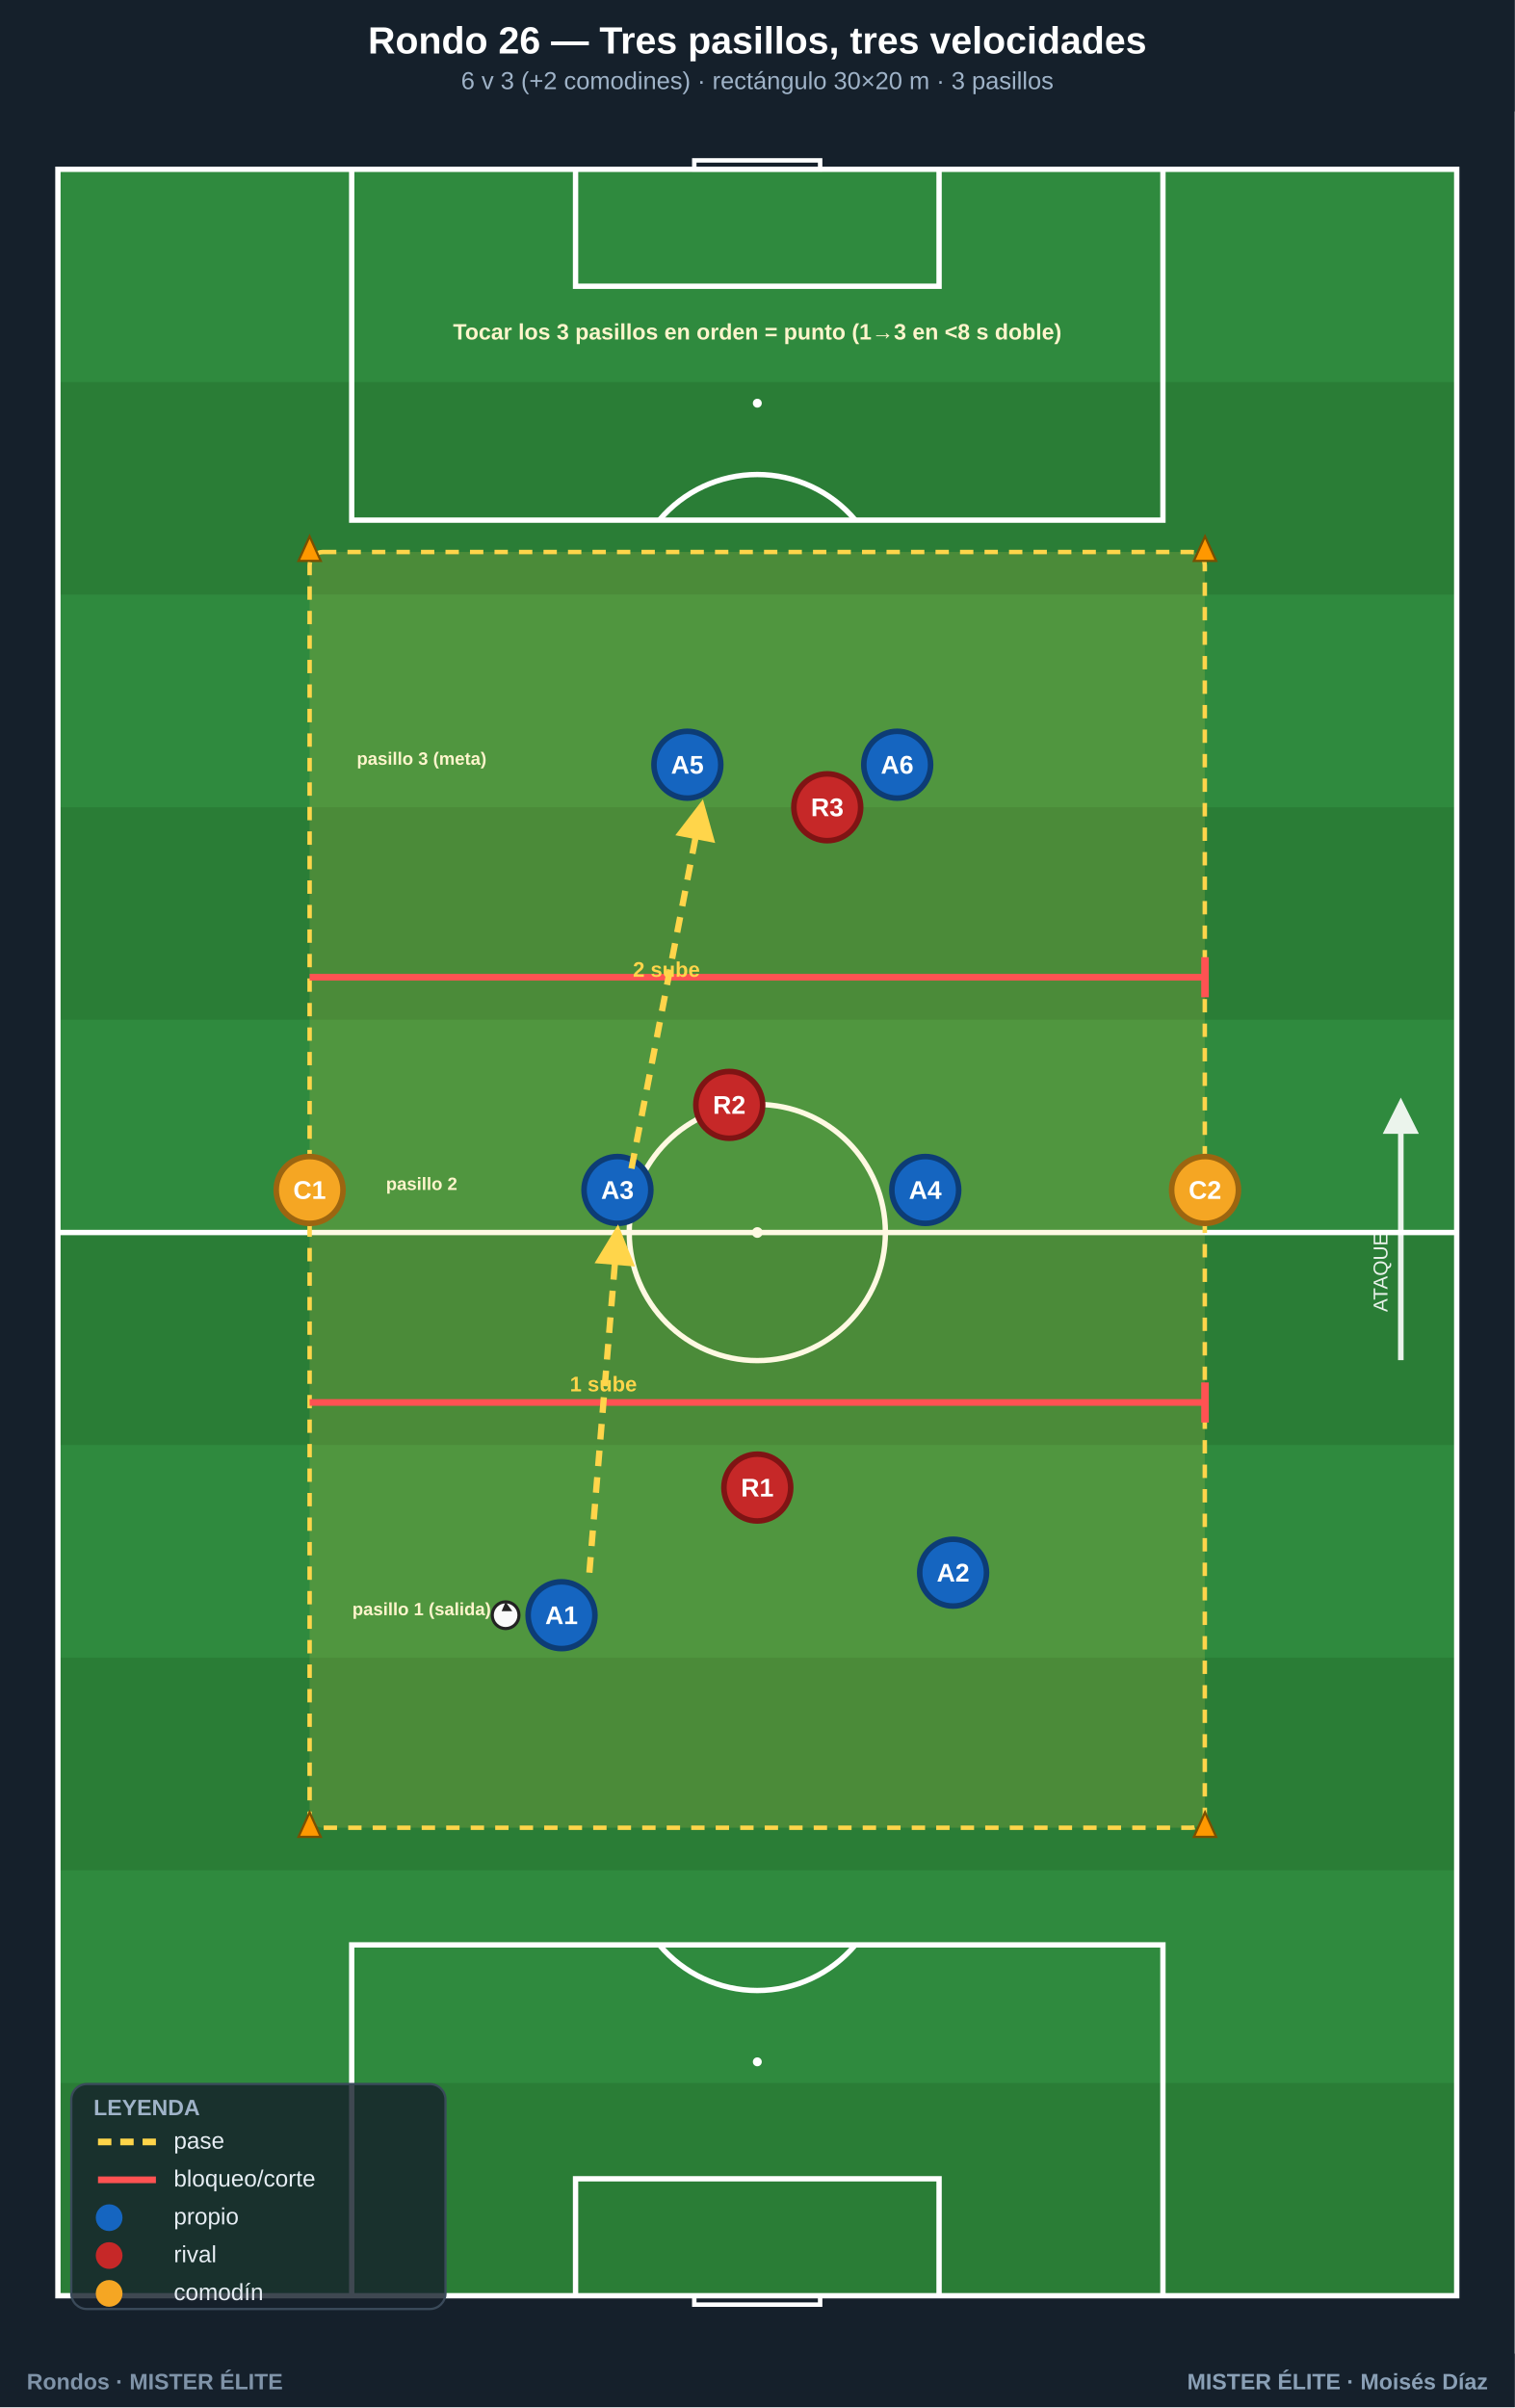
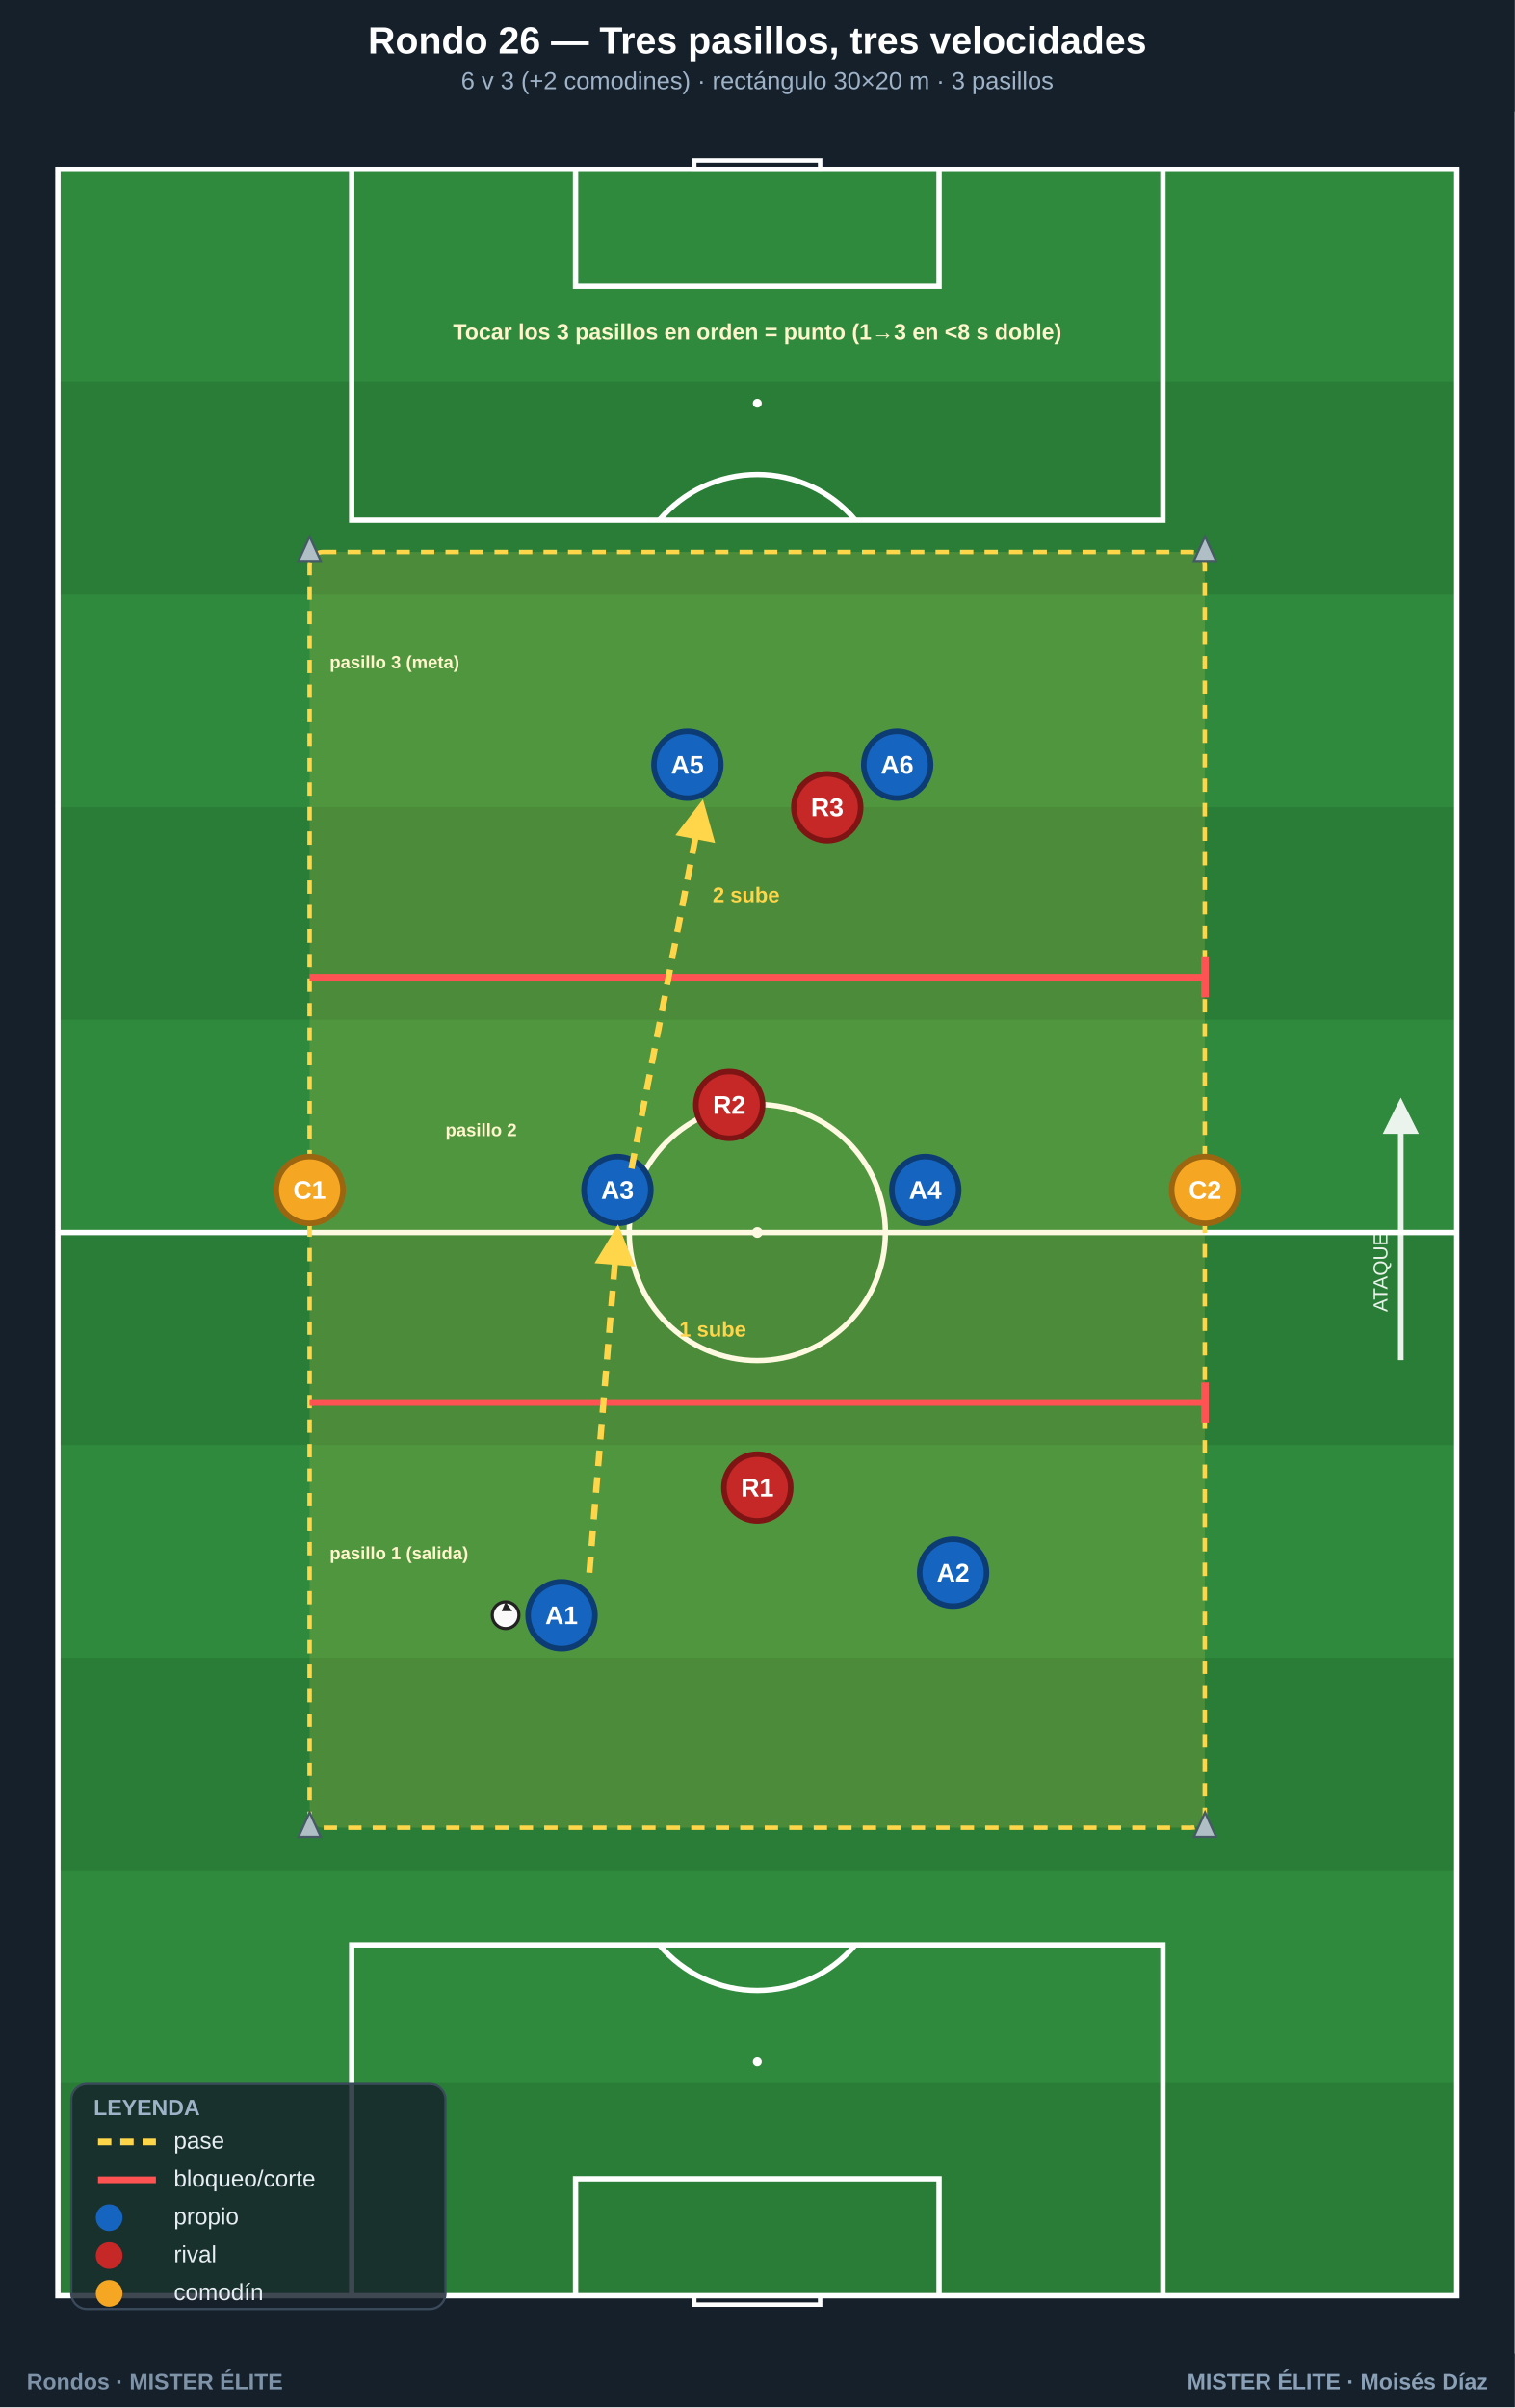
<svg xmlns="http://www.w3.org/2000/svg" viewBox="0 0 680 1081" width="680" height="1081" font-family="Segoe UI,Arial,sans-serif">
  <defs>
    <linearGradient id="sky" x1="0" y1="0" x2="0" y2="1">
      <stop offset="0" stop-color="#2f8a3e" />
      <stop offset="1" stop-color="#2b8139" />
    </linearGradient>
    <marker id="ah_pass" viewBox="0 0 10 10" refX="8" refY="5" markerWidth="6.5" markerHeight="6.5" orient="auto-start-reverse">
      <path d="M0,0 L10,5 L0,10 z" fill="#ffd54a" />
    </marker>
    <marker id="ah_run" viewBox="0 0 10 10" refX="8" refY="5" markerWidth="6.5" markerHeight="6.5" orient="auto-start-reverse">
      <path d="M0,0 L10,5 L0,10 z" fill="#ffffff" />
    </marker>
    <marker id="ah_drive" viewBox="0 0 10 10" refX="8" refY="5" markerWidth="6.5" markerHeight="6.5" orient="auto-start-reverse">
      <path d="M0,0 L10,5 L0,10 z" fill="#7ee0ff" />
    </marker>
    <marker id="ah_white" viewBox="0 0 10 10" refX="8" refY="5" markerWidth="6.5" markerHeight="6.5" orient="auto-start-reverse">
      <path d="M0,0 L10,5 L0,10 z" fill="#ffffff" />
    </marker>
  </defs>
  <rect x="0.0" y="0.0" width="680.0" height="1080.6" fill="#15202b" />
  <rect x="26.0" y="76.0" width="628.0" height="96.0" fill="#2f8a3e" />
  <rect x="26.0" y="171.5" width="628.0" height="96.0" fill="#2a7d36" />
  <rect x="26.0" y="266.9" width="628.0" height="96.0" fill="#2f8a3e" />
  <rect x="26.0" y="362.4" width="628.0" height="96.0" fill="#2a7d36" />
  <rect x="26.0" y="457.8" width="628.0" height="96.0" fill="#2f8a3e" />
  <rect x="26.0" y="553.3" width="628.0" height="96.0" fill="#2a7d36" />
  <rect x="26.0" y="648.7" width="628.0" height="96.0" fill="#2f8a3e" />
  <rect x="26.0" y="744.2" width="628.0" height="96.0" fill="#2a7d36" />
  <rect x="26.0" y="839.6" width="628.0" height="96.0" fill="#2f8a3e" />
  <rect x="26.0" y="935.1" width="628.0" height="96.0" fill="#2a7d36" />
  <rect x="26.0" y="76.0" width="628.0" height="954.6" fill="none" stroke="#ffffff" stroke-width="2.4" />
  <line x1="26.0" y1="553.3" x2="654.0" y2="553.3" stroke="#ffffff" stroke-width="2.4" opacity="1" />
  <circle cx="340.0" cy="553.3" r="57.5" fill="none" stroke="#ffffff" stroke-width="2.4" />
  <circle cx="340.0" cy="553.3" r="2.4" fill="#ffffff" />
  <path d="M157.9,76.0 L157.9,233.5 L522.1,233.5 L522.1,76.0" fill="none" stroke="#ffffff" stroke-width="2.4" />
  <path d="M258.4,76.0 L258.4,128.5 L421.6,128.5 L421.6,76.0" fill="none" stroke="#ffffff" stroke-width="2.4" />
  <circle cx="340.0" cy="181.0" r="2.0" fill="#ffffff" />
  <rect x="311.7" y="72.0" width="56.5" height="4" fill="none" stroke="#ffffff" stroke-width="2" />
  <path d="M296.0,233.5 A57.5,57.5 0 0 1 384.0,233.5" fill="none" stroke="#ffffff" stroke-width="2.4" />
  <path d="M157.9,1030.6 L157.9,873.1 L522.1,873.1 L522.1,1030.6" fill="none" stroke="#ffffff" stroke-width="2.4" />
  <path d="M258.4,1030.6 L258.4,978.1 L421.6,978.1 L421.6,1030.6" fill="none" stroke="#ffffff" stroke-width="2.4" />
  <circle cx="340.0" cy="925.6" r="2.0" fill="#ffffff" />
  <rect x="311.7" y="1030.6" width="56.5" height="4" fill="none" stroke="#ffffff" stroke-width="2" />
  <path d="M296.0,873.1 A57.5,57.5 0 0 0 384.0,873.1" fill="none" stroke="#ffffff" stroke-width="2.4" />
  <rect x="0.0" y="0.0" width="680.0" height="50.0" fill="#15202b" />
  <text x="340.0" y="24.0" font-family="Segoe UI,Arial,sans-serif" font-size="17" font-weight="800" fill="#ffffff" text-anchor="middle">Rondo 26 — Tres pasillos, tres velocidades</text>
  <text x="340.0" y="40.0" font-family="Segoe UI,Arial,sans-serif" font-size="11" font-weight="500" fill="#9fb3c8" text-anchor="middle">6 v 3 (+2 comodines) · rectángulo 30×20 m · 3 pasillos</text>
  <rect x="0.0" y="1056.6" width="680.0" height="24.0" fill="#15202b" />
  <text x="668.0" y="1072.6" font-family="Segoe UI,Arial,sans-serif" font-size="10" font-weight="700" fill="#8aa0b6" text-anchor="end">MISTER ÉLITE · Moisés Díaz</text>
  <text x="12.0" y="1072.6" font-family="Segoe UI,Arial,sans-serif" font-size="10" font-weight="600" fill="#7f93a8" text-anchor="start">Rondos · MISTER ÉLITE</text>
  <g opacity="0.9">
    <line x1="628.9" y1="610.6" x2="628.9" y2="496.0" stroke="#ffffff" stroke-width="2.5" marker-end="url(#ah_white)" />
    <text x="622.9" y="553.3" font-family="Segoe UI,Arial" font-size="9" fill="#ffffff" text-anchor="end" transform="rotate(-90 622.9 553.3)">ATAQUE</text>
  </g>
  <rect x="139.0" y="247.8" width="401.9" height="572.7" rx="6" fill="#ffd54a" fill-opacity="0.16" stroke="#ffd54a" stroke-width="2" stroke-dasharray="6 5" />
-   <path d="M139.0,813.6 l5,11 l-10,0 z" fill="#ff9800" stroke="#7a4f00" stroke-width="1" />
-   <path d="M541.0,813.6 l5,11 l-10,0 z" fill="#ff9800" stroke="#7a4f00" stroke-width="1" />
-   <path d="M139.0,240.8 l5,11 l-10,0 z" fill="#ff9800" stroke="#7a4f00" stroke-width="1" />
-   <path d="M541.0,240.8 l5,11 l-10,0 z" fill="#ff9800" stroke="#7a4f00" stroke-width="1" />
+   <path d="M139.0,813.6 l5,11 l-10,0 z" fill="#b0bec5" stroke="#455a64" stroke-width="1" />
+   <path d="M541.0,813.6 l5,11 l-10,0 z" fill="#b0bec5" stroke="#455a64" stroke-width="1" />
+   <path d="M139.0,240.8 l5,11 l-10,0 z" fill="#b0bec5" stroke="#455a64" stroke-width="1" />
+   <path d="M541.0,240.8 l5,11 l-10,0 z" fill="#b0bec5" stroke="#455a64" stroke-width="1" />
  <line x1="139.0" y1="629.6" x2="541.0" y2="629.6" stroke="#ff5252" stroke-width="3" opacity="1" />
  <line x1="541.0" y1="620.6" x2="541.0" y2="638.6" stroke="#ff5252" stroke-width="3.4" opacity="1" />
  <line x1="139.0" y1="438.7" x2="541.0" y2="438.7" stroke="#ff5252" stroke-width="3" opacity="1" />
  <line x1="541.0" y1="429.7" x2="541.0" y2="447.7" stroke="#ff5252" stroke-width="3.4" opacity="1" />
-   <text x="189.3" y="725.1" font-family="Segoe UI,Arial,sans-serif" font-size="8" font-weight="600" fill="#fff5cc" text-anchor="middle">pasillo 1 (salida)</text>
-   <text x="189.3" y="534.2" font-family="Segoe UI,Arial,sans-serif" font-size="8" font-weight="600" fill="#fff5cc" text-anchor="middle">pasillo 2</text>
-   <text x="189.3" y="343.3" font-family="Segoe UI,Arial,sans-serif" font-size="8" font-weight="600" fill="#fff5cc" text-anchor="middle">pasillo 3 (meta)</text>
+   <text x="148.0" y="700.0" font-family="Segoe UI,Arial,sans-serif" font-size="8" font-weight="600" fill="#fff5cc" text-anchor="start">pasillo 1 (salida)</text>
+   <text x="200.0" y="510.0" font-family="Segoe UI,Arial,sans-serif" font-size="8" font-weight="600" fill="#fff5cc" text-anchor="start">pasillo 2</text>
+   <text x="148.0" y="300.0" font-family="Segoe UI,Arial,sans-serif" font-size="8" font-weight="600" fill="#fff5cc" text-anchor="start">pasillo 3 (meta)</text>
  <g>
    <circle cx="139.0" cy="534.2" r="15" fill="#f5a623" stroke="#9c6510" stroke-width="2.5" />
    <text x="139.0" y="538.2" font-family="Segoe UI,Arial" font-size="11.5" font-weight="800" fill="#fff" text-anchor="middle">C1</text>
  </g>
  <g>
    <circle cx="541.0" cy="534.2" r="15" fill="#f5a623" stroke="#9c6510" stroke-width="2.5" />
    <text x="541.0" y="538.2" font-family="Segoe UI,Arial" font-size="11.5" font-weight="800" fill="#fff" text-anchor="middle">C2</text>
  </g>
  <g>
    <circle cx="252.1" cy="725.1" r="15" fill="#1565c0" stroke="#0d3c75" stroke-width="2.5" />
    <text x="252.1" y="729.1" font-family="Segoe UI,Arial" font-size="11.5" font-weight="800" fill="#fff" text-anchor="middle">A1</text>
  </g>
  <circle cx="227.0" cy="725.1" r="6.0" fill="#fafafa" stroke="#222" stroke-width="1.4" />
  <path d="M227.0,719.1 l3.0,4.2 l-4.8,0 z" fill="#222" />
  <g>
    <circle cx="427.9" cy="706.0" r="15" fill="#1565c0" stroke="#0d3c75" stroke-width="2.5" />
    <text x="427.9" y="710.0" font-family="Segoe UI,Arial" font-size="11.5" font-weight="800" fill="#fff" text-anchor="middle">A2</text>
  </g>
  <g>
    <circle cx="277.2" cy="534.2" r="15" fill="#1565c0" stroke="#0d3c75" stroke-width="2.5" />
    <text x="277.2" y="538.2" font-family="Segoe UI,Arial" font-size="11.5" font-weight="800" fill="#fff" text-anchor="middle">A3</text>
  </g>
  <g>
    <circle cx="415.4" cy="534.2" r="15" fill="#1565c0" stroke="#0d3c75" stroke-width="2.5" />
    <text x="415.4" y="538.2" font-family="Segoe UI,Arial" font-size="11.5" font-weight="800" fill="#fff" text-anchor="middle">A4</text>
  </g>
  <g>
    <circle cx="308.6" cy="343.3" r="15" fill="#1565c0" stroke="#0d3c75" stroke-width="2.5" />
    <text x="308.6" y="347.3" font-family="Segoe UI,Arial" font-size="11.5" font-weight="800" fill="#fff" text-anchor="middle">A5</text>
  </g>
  <g>
    <circle cx="402.8" cy="343.3" r="15" fill="#1565c0" stroke="#0d3c75" stroke-width="2.5" />
    <text x="402.8" y="347.3" font-family="Segoe UI,Arial" font-size="11.5" font-weight="800" fill="#fff" text-anchor="middle">A6</text>
  </g>
  <g>
    <circle cx="340.0" cy="667.8" r="15" fill="#c62828" stroke="#7f1414" stroke-width="2.5" />
    <text x="340.0" y="671.8" font-family="Segoe UI,Arial" font-size="11.5" font-weight="800" fill="#fff" text-anchor="middle">R1</text>
  </g>
  <g>
    <circle cx="327.4" cy="496.0" r="15" fill="#c62828" stroke="#7f1414" stroke-width="2.5" />
    <text x="327.4" y="500.0" font-family="Segoe UI,Arial" font-size="11.5" font-weight="800" fill="#fff" text-anchor="middle">R2</text>
  </g>
  <g>
    <circle cx="371.4" cy="362.4" r="15" fill="#c62828" stroke="#7f1414" stroke-width="2.5" />
    <text x="371.4" y="366.4" font-family="Segoe UI,Arial" font-size="11.5" font-weight="800" fill="#fff" text-anchor="middle">R3</text>
  </g>
  <line x1="264.6" y1="706.0" x2="277.2" y2="553.3" stroke="#ffd54a" stroke-width="2.8" stroke-dasharray="7 5" marker-end="url(#ah_pass)" />
-   <text x="270.9" y="624.6" font-family="Segoe UI,Arial,sans-serif" font-size="9.5" font-weight="700" fill="#ffd54a" text-anchor="middle">1 sube</text>
+   <text x="320.0" y="600.0" font-family="Segoe UI,Arial,sans-serif" font-size="9.5" font-weight="700" fill="#ffd54a" text-anchor="middle">1 sube</text>
  <line x1="283.5" y1="524.6" x2="314.9" y2="362.4" stroke="#ffd54a" stroke-width="2.8" stroke-dasharray="7 5" marker-end="url(#ah_pass)" />
-   <text x="299.2" y="438.5" font-family="Segoe UI,Arial,sans-serif" font-size="9.5" font-weight="700" fill="#ffd54a" text-anchor="middle">2 sube</text>
+   <text x="335.0" y="405.0" font-family="Segoe UI,Arial,sans-serif" font-size="9.5" font-weight="700" fill="#ffd54a" text-anchor="middle">2 sube</text>
  <text x="340.0" y="152.4" font-family="Segoe UI,Arial,sans-serif" font-size="10" font-weight="600" fill="#fff5cc" text-anchor="middle">Tocar los 3 pasillos en orden = punto (1→3 en &lt;8 s doble)</text>
  <g>
    <rect x="32" y="935.56" width="168" height="101" rx="7" fill="#15202b" fill-opacity="0.82" stroke="#3a4a5a" stroke-width="1" />
    <text x="42" y="949.56" font-family="Segoe UI,Arial" font-size="10" font-weight="800" fill="#9fb3c8">LEYENDA</text>
    <line x1="44" y1="961.56" x2="70" y2="961.56" stroke="#ffd54a" stroke-width="3" stroke-dasharray="6 4" />
    <text x="78" y="964.56" font-family="Segoe UI,Arial" font-size="10.5" fill="#e6edf3">pase</text>
    <line x1="44" y1="978.56" x2="70" y2="978.56" stroke="#ff5252" stroke-width="3" />
    <text x="78" y="981.56" font-family="Segoe UI,Arial" font-size="10.5" fill="#e6edf3">bloqueo/corte</text>
    <circle cx="49" cy="995.56" r="6" fill="#1565c0" />
    <text x="78" y="998.56" font-family="Segoe UI,Arial" font-size="10.5" fill="#e6edf3">propio</text>
    <circle cx="49" cy="1012.56" r="6" fill="#c62828" />
    <text x="78" y="1015.56" font-family="Segoe UI,Arial" font-size="10.5" fill="#e6edf3">rival</text>
    <circle cx="49" cy="1029.56" r="6" fill="#f5a623" />
    <text x="78" y="1032.56" font-family="Segoe UI,Arial" font-size="10.5" fill="#e6edf3">comodín</text>
  </g>
</svg>
